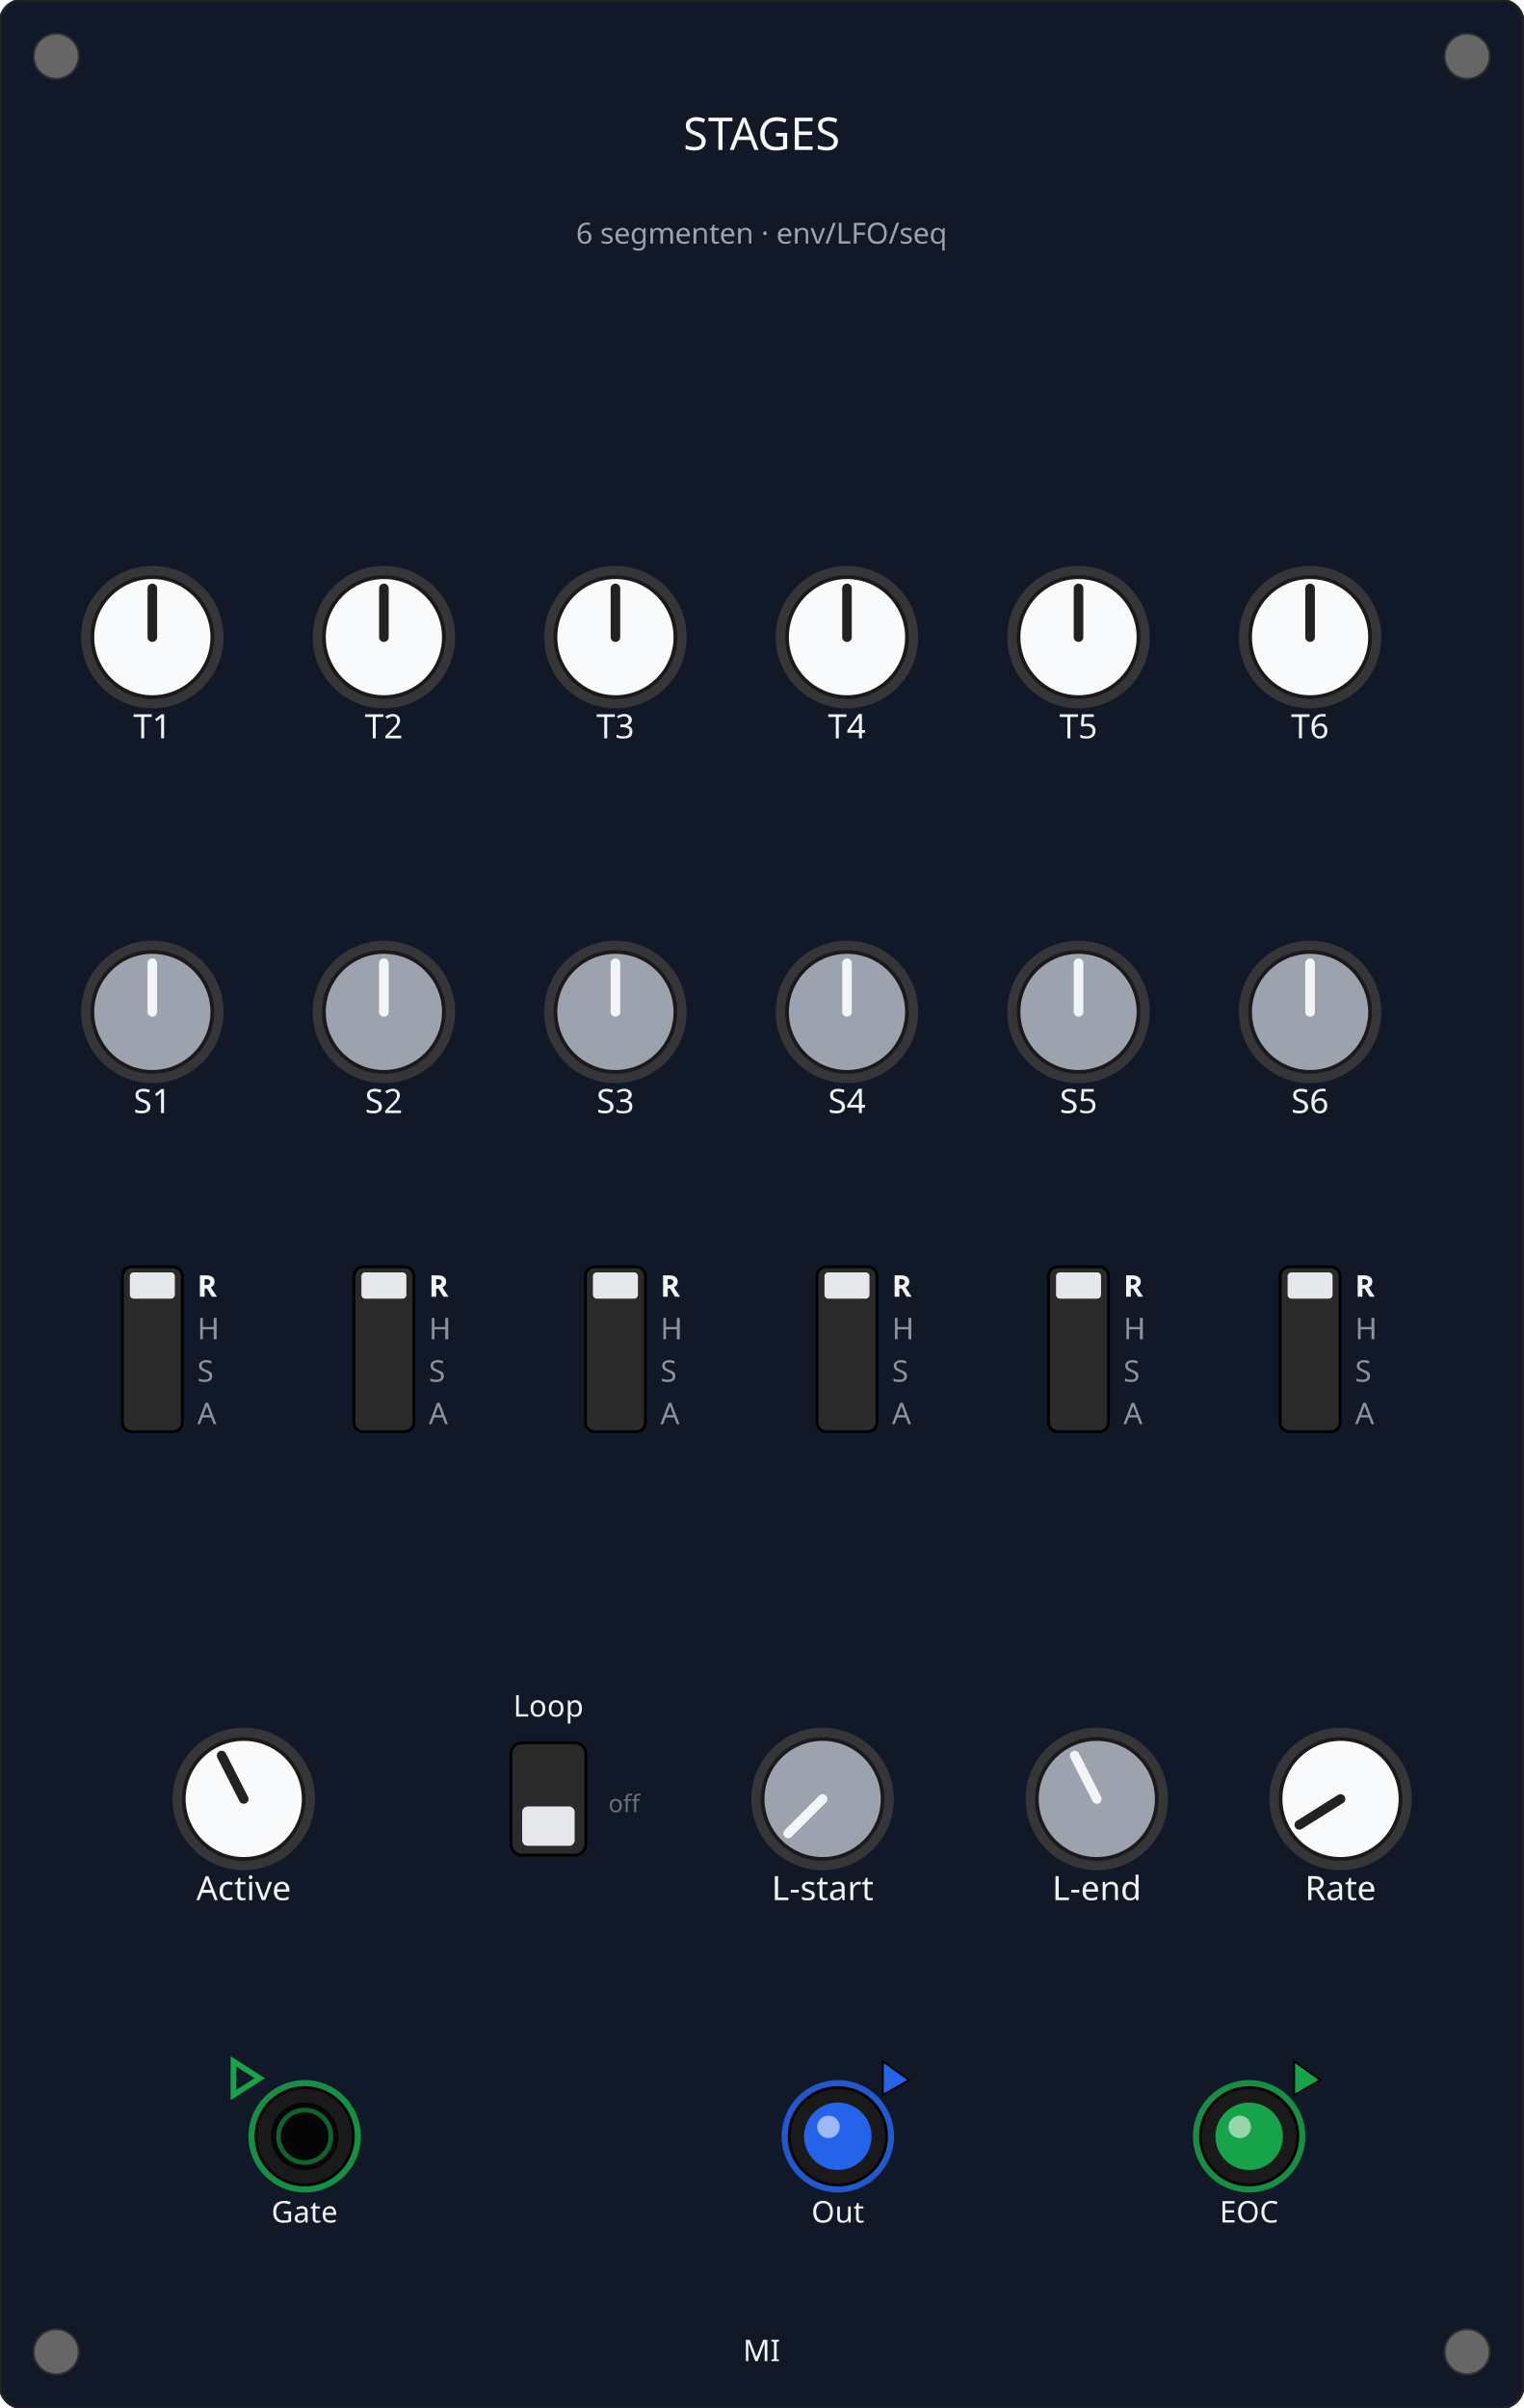
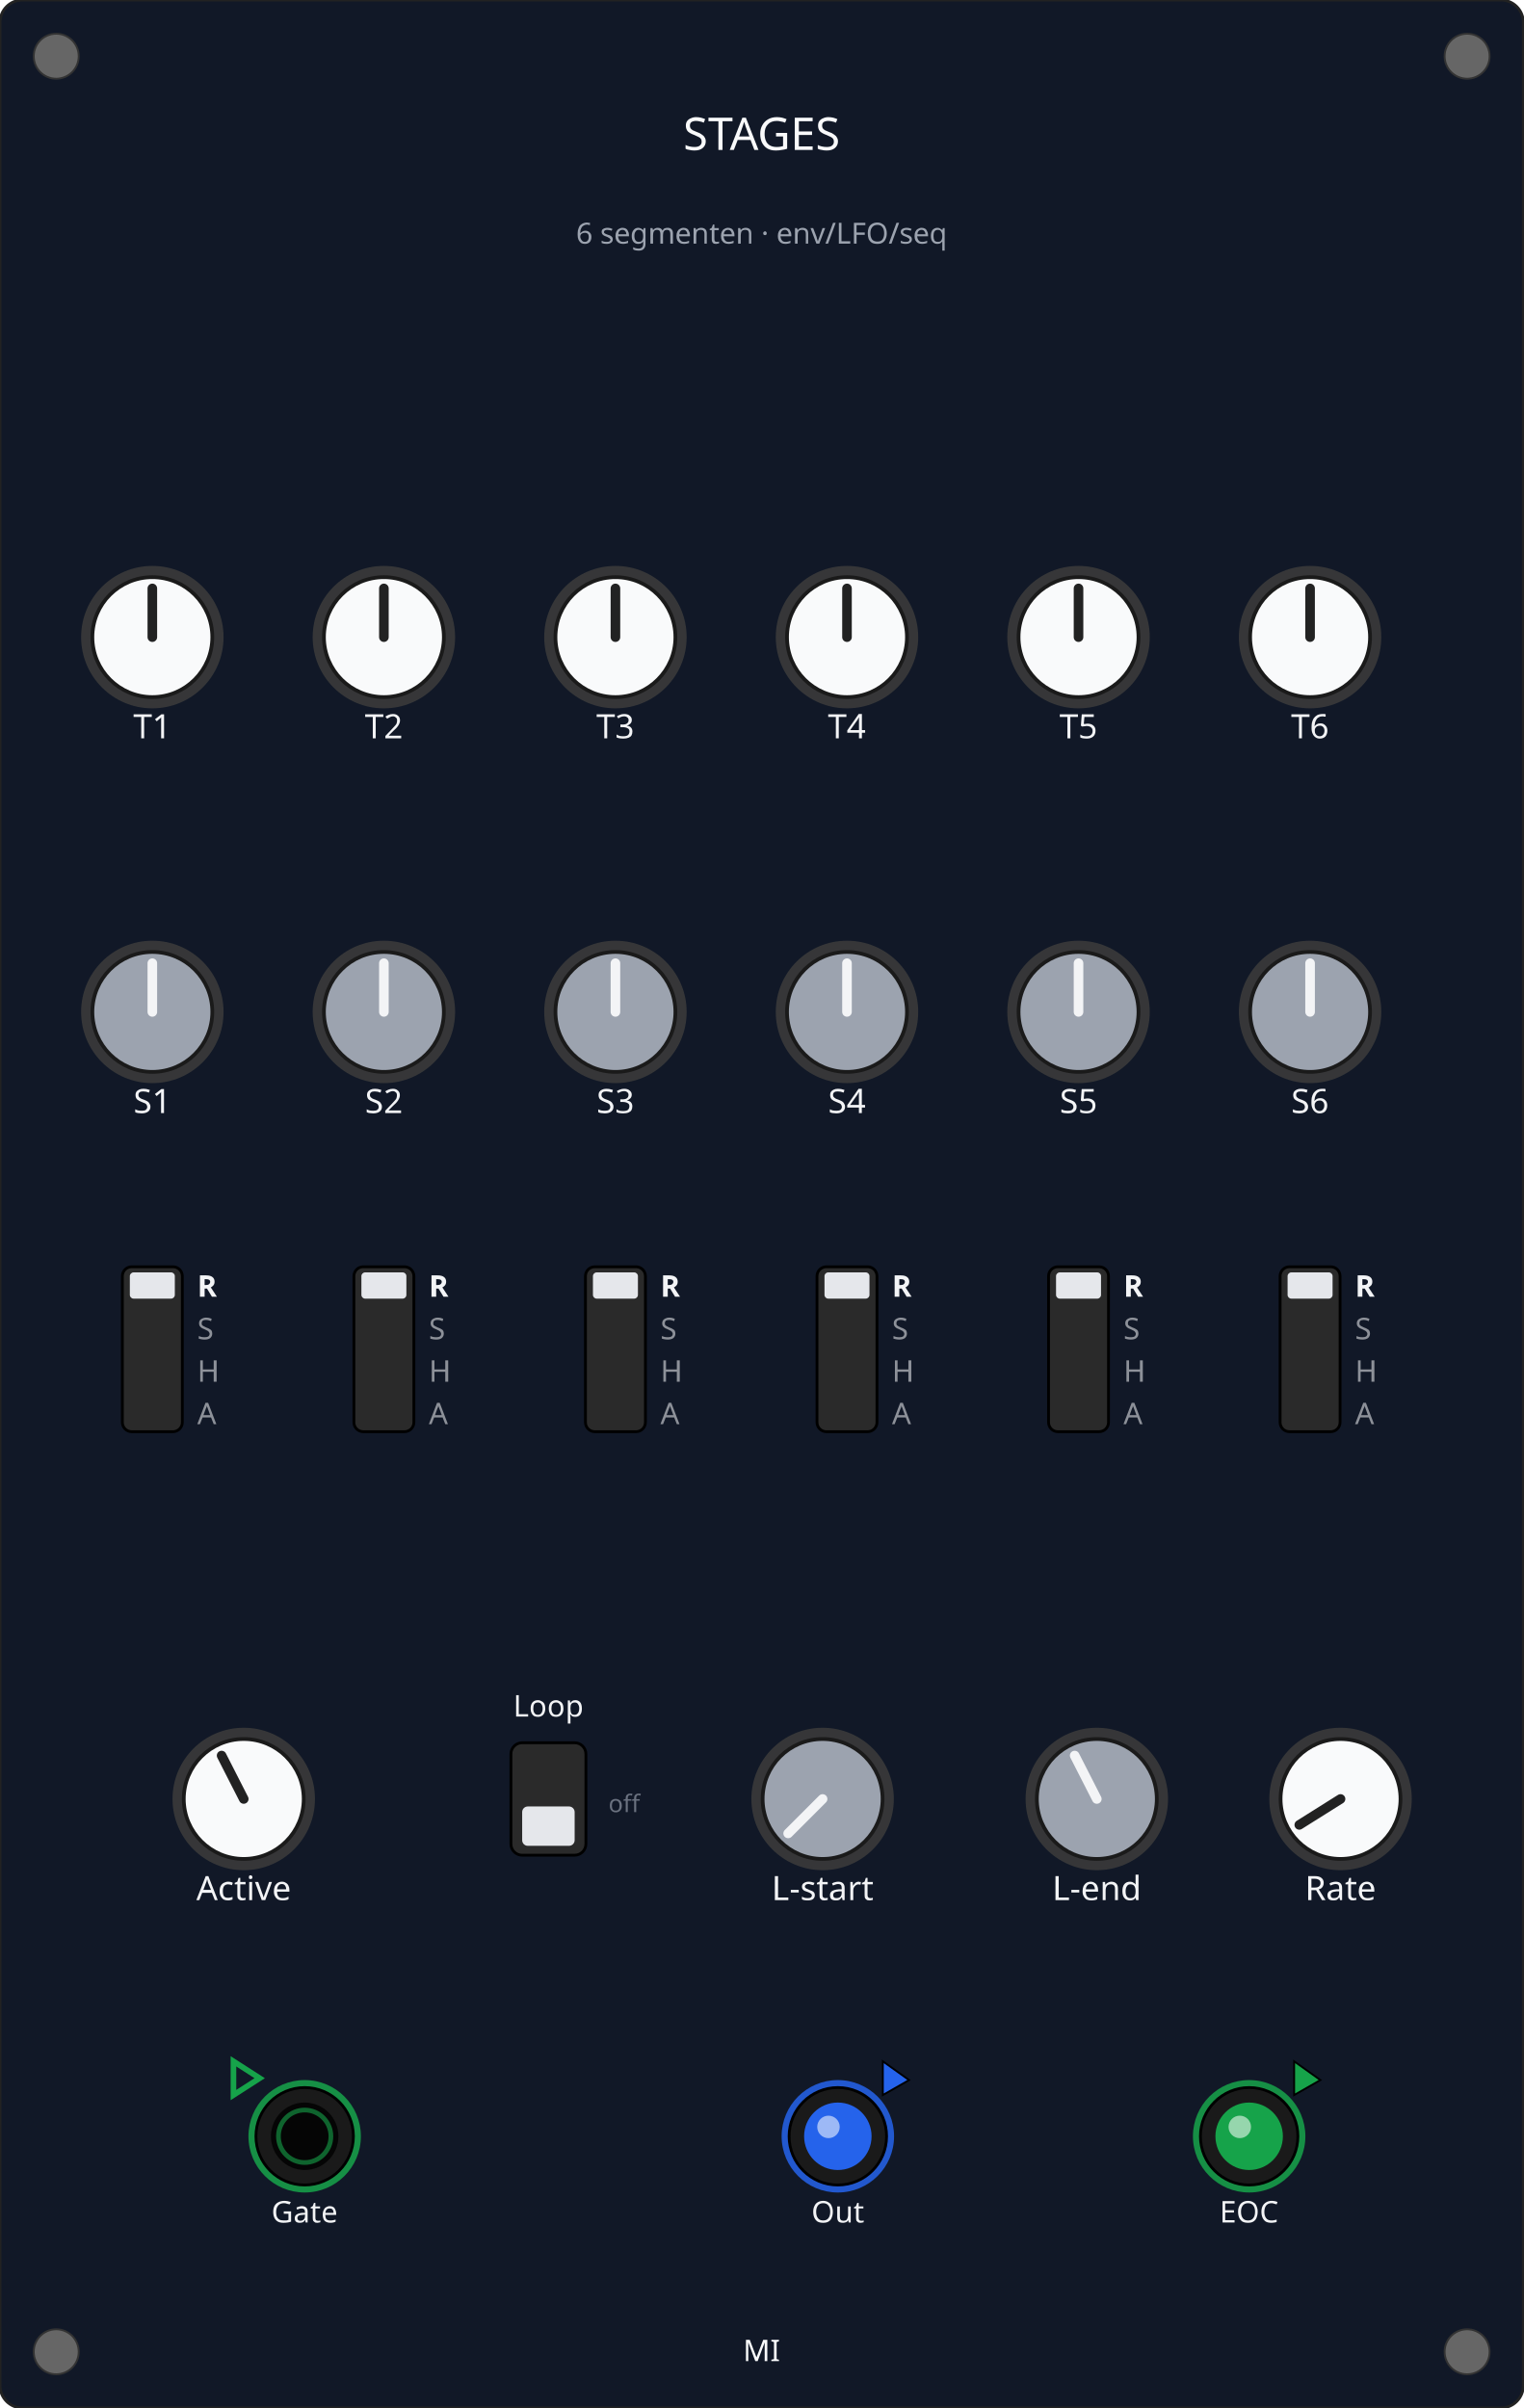
<svg xmlns="http://www.w3.org/2000/svg" width="325.12" height="514" viewBox="0 0 81.28 128.5" style="display:block;font-family:system-ui, sans-serif;-webkit-tap-highlight-color:transparent">
  <rect x="0" y="0" width="81.28" height="128.5" rx="1.2" ry="1.2" fill="#111827" stroke="#222" stroke-width="0.15" />
  <circle cx="3" cy="3" r="1.2" fill="#666" stroke="#333" stroke-width="0.1" />
  <circle cx="78.28" cy="3" r="1.2" fill="#666" stroke="#333" stroke-width="0.1" />
  <circle cx="3" cy="125.5" r="1.2" fill="#666" stroke="#333" stroke-width="0.1" />
  <circle cx="78.28" cy="125.5" r="1.2" fill="#666" stroke="#333" stroke-width="0.1" />
  <text x="40.64" y="8" font-size="2.4" fill="#f9fafb" text-anchor="middle" font-weight="500">STAGES</text>
  <text x="40.64" y="13" font-size="1.54" fill="#9ca3af" text-anchor="middle" font-weight="500">6 segmenten · env/LFO/seq</text>
  <text x="40.64" y="126" font-size="1.6" fill="#f9fafb" text-anchor="middle" font-weight="500">MI</text>
  <g>
    <g style="cursor:default">
      <circle cx="16.256" cy="114" r="3" fill="#16a34a" opacity="0.85" />
      <circle cx="16.256" cy="114" r="2.6" fill="#1a1a1a" stroke="#000" stroke-width="0.15" />
      <circle cx="16.256" cy="114" r="1.8" fill="#050505" />
      <circle cx="16.256" cy="114" r="1.4" fill="none" stroke="#16a34a" stroke-width="0.25" opacity="0.6" />
      <polygon points="12.456,110 13.856,110.9 12.456,111.8" fill="none" stroke="#16a34a" stroke-width="0.3" />
      <text x="16.256" y="118.6" font-size="1.6" fill="#f3f4f6" text-anchor="middle" font-weight="500">Gate</text>
    </g>
  </g>
  <g>
    <g style="cursor:default">
      <circle cx="44.704" cy="114" r="3" fill="#2563eb" opacity="0.85" />
      <circle cx="44.704" cy="114" r="2.6" fill="#1a1a1a" stroke="#000" stroke-width="0.15" />
      <circle cx="44.704" cy="114" r="1.8" fill="#2563eb" />
      <circle cx="44.204" cy="113.5" r="0.6" fill="rgba(255,255,255,0.55)" />
      <polygon points="47.104,110 48.504,111 47.104,111.8" fill="#2563eb" stroke="#000" stroke-width="0.1" />
      <text x="44.704" y="118.6" font-size="1.6" fill="#f3f4f6" text-anchor="middle" font-weight="500">Out</text>
    </g>
  </g>
  <g>
    <g style="cursor:default">
      <circle cx="66.65" cy="114" r="3" fill="#16a34a" opacity="0.85" />
      <circle cx="66.65" cy="114" r="2.6" fill="#1a1a1a" stroke="#000" stroke-width="0.15" />
      <circle cx="66.65" cy="114" r="1.8" fill="#16a34a" />
      <circle cx="66.15" cy="113.5" r="0.6" fill="rgba(255,255,255,0.55)" />
      <polygon points="69.05,110 70.45,111 69.05,111.8" fill="#16a34a" stroke="#000" stroke-width="0.1" />
      <text x="66.65" y="118.6" font-size="1.6" fill="#f3f4f6" text-anchor="middle" font-weight="500">EOC</text>
    </g>
  </g>
  <g opacity="1">
    <g style="cursor:default;touch-action:none">
      <circle cx="8.128" cy="34" r="3.8" fill="#3a3a3a" opacity="0.9" />
      <circle cx="8.128" cy="34" r="3.2" fill="#f9fafb" stroke="#1a1a1a" stroke-width="0.2" />
      <line x1="8.128" y1="34" x2="8.128" y2="31.4" stroke="#222" stroke-width="0.512" stroke-linecap="round" />
      <text x="8.128" y="39.4" font-size="1.8" fill="#f3f4f6" text-anchor="middle" font-weight="500">T1</text>
    </g>
  </g>
  <g opacity="1">
    <g style="cursor:default;touch-action:none">
      <circle cx="8.128" cy="54" r="3.8" fill="#3a3a3a" opacity="0.9" />
      <circle cx="8.128" cy="54" r="3.2" fill="#9ca3af" stroke="#1a1a1a" stroke-width="0.2" />
      <line x1="8.128" y1="54" x2="8.128" y2="51.4" stroke="#f3f4f6" stroke-width="0.512" stroke-linecap="round" />
      <text x="8.128" y="59.4" font-size="1.8" fill="#f3f4f6" text-anchor="middle" font-weight="500">S1</text>
    </g>
  </g>
  <g opacity="1">
    <g style="cursor:default">
      <rect x="6.528" y="67.6" width="3.2" height="8.8" fill="#2a2a2a" rx="0.5" stroke="#000" stroke-width="0.15" />
      <rect x="6.928" y="67.9" width="2.4" height="1.4" fill="#e5e7eb" rx="0.2" />
      <text x="10.528" y="69.2" font-size="1.6" fill="#f3f4f6" opacity="1" font-weight="700">R</text>
-       <text x="10.528" y="71.467" font-size="1.6" fill="#f3f4f6" opacity="0.55" font-weight="400">H</text>
-       <text x="10.528" y="73.733" font-size="1.6" fill="#f3f4f6" opacity="0.55" font-weight="400">S</text>
+       <text x="10.528" y="71.467" font-size="1.6" fill="#f3f4f6" opacity="0.55" font-weight="400">S</text>
+       <text x="10.528" y="73.733" font-size="1.6" fill="#f3f4f6" opacity="0.55" font-weight="400">H</text>
      <text x="10.528" y="76" font-size="1.6" fill="#f3f4f6" opacity="0.55" font-weight="400">A</text>
      <text x="8.128" y="78.8" font-size="1.5" fill="#f3f4f6" text-anchor="middle" />
    </g>
  </g>
  <g opacity="1">
    <g style="cursor:default;touch-action:none">
      <circle cx="20.483" cy="34" r="3.8" fill="#3a3a3a" opacity="0.9" />
      <circle cx="20.483" cy="34" r="3.2" fill="#f9fafb" stroke="#1a1a1a" stroke-width="0.2" />
      <line x1="20.483" y1="34" x2="20.483" y2="31.4" stroke="#222" stroke-width="0.512" stroke-linecap="round" />
      <text x="20.483" y="39.4" font-size="1.8" fill="#f3f4f6" text-anchor="middle" font-weight="500">T2</text>
    </g>
  </g>
  <g opacity="1">
    <g style="cursor:default;touch-action:none">
      <circle cx="20.483" cy="54" r="3.8" fill="#3a3a3a" opacity="0.9" />
      <circle cx="20.483" cy="54" r="3.2" fill="#9ca3af" stroke="#1a1a1a" stroke-width="0.2" />
      <line x1="20.483" y1="54" x2="20.483" y2="51.4" stroke="#f3f4f6" stroke-width="0.512" stroke-linecap="round" />
      <text x="20.483" y="59.4" font-size="1.8" fill="#f3f4f6" text-anchor="middle" font-weight="500">S2</text>
    </g>
  </g>
  <g opacity="1">
    <g style="cursor:default">
      <rect x="18.883" y="67.6" width="3.2" height="8.8" fill="#2a2a2a" rx="0.5" stroke="#000" stroke-width="0.15" />
      <rect x="19.283" y="67.9" width="2.4" height="1.4" fill="#e5e7eb" rx="0.2" />
      <text x="22.883" y="69.2" font-size="1.6" fill="#f3f4f6" opacity="1" font-weight="700">R</text>
-       <text x="22.883" y="71.467" font-size="1.6" fill="#f3f4f6" opacity="0.55" font-weight="400">H</text>
-       <text x="22.883" y="73.733" font-size="1.6" fill="#f3f4f6" opacity="0.55" font-weight="400">S</text>
+       <text x="22.883" y="71.467" font-size="1.6" fill="#f3f4f6" opacity="0.55" font-weight="400">S</text>
+       <text x="22.883" y="73.733" font-size="1.6" fill="#f3f4f6" opacity="0.55" font-weight="400">H</text>
      <text x="22.883" y="76" font-size="1.6" fill="#f3f4f6" opacity="0.55" font-weight="400">A</text>
      <text x="20.483" y="78.8" font-size="1.5" fill="#f3f4f6" text-anchor="middle" />
    </g>
  </g>
  <g opacity="1">
    <g style="cursor:default;touch-action:none">
      <circle cx="32.837" cy="34" r="3.8" fill="#3a3a3a" opacity="0.9" />
      <circle cx="32.837" cy="34" r="3.2" fill="#f9fafb" stroke="#1a1a1a" stroke-width="0.2" />
      <line x1="32.837" y1="34" x2="32.837" y2="31.4" stroke="#222" stroke-width="0.512" stroke-linecap="round" />
      <text x="32.837" y="39.4" font-size="1.8" fill="#f3f4f6" text-anchor="middle" font-weight="500">T3</text>
    </g>
  </g>
  <g opacity="1">
    <g style="cursor:default;touch-action:none">
      <circle cx="32.837" cy="54" r="3.8" fill="#3a3a3a" opacity="0.9" />
      <circle cx="32.837" cy="54" r="3.2" fill="#9ca3af" stroke="#1a1a1a" stroke-width="0.2" />
      <line x1="32.837" y1="54" x2="32.837" y2="51.4" stroke="#f3f4f6" stroke-width="0.512" stroke-linecap="round" />
      <text x="32.837" y="59.4" font-size="1.8" fill="#f3f4f6" text-anchor="middle" font-weight="500">S3</text>
    </g>
  </g>
  <g opacity="1">
    <g style="cursor:default">
      <rect x="31.237" y="67.6" width="3.2" height="8.8" fill="#2a2a2a" rx="0.5" stroke="#000" stroke-width="0.15" />
      <rect x="31.637" y="67.9" width="2.4" height="1.4" fill="#e5e7eb" rx="0.2" />
      <text x="35.237" y="69.2" font-size="1.6" fill="#f3f4f6" opacity="1" font-weight="700">R</text>
-       <text x="35.237" y="71.467" font-size="1.6" fill="#f3f4f6" opacity="0.55" font-weight="400">H</text>
-       <text x="35.237" y="73.733" font-size="1.6" fill="#f3f4f6" opacity="0.55" font-weight="400">S</text>
+       <text x="35.237" y="71.467" font-size="1.6" fill="#f3f4f6" opacity="0.55" font-weight="400">S</text>
+       <text x="35.237" y="73.733" font-size="1.6" fill="#f3f4f6" opacity="0.55" font-weight="400">H</text>
      <text x="35.237" y="76" font-size="1.6" fill="#f3f4f6" opacity="0.55" font-weight="400">A</text>
      <text x="32.837" y="78.8" font-size="1.5" fill="#f3f4f6" text-anchor="middle" />
    </g>
  </g>
  <g opacity="1">
    <g style="cursor:default;touch-action:none">
      <circle cx="45.192" cy="34" r="3.8" fill="#3a3a3a" opacity="0.9" />
      <circle cx="45.192" cy="34" r="3.2" fill="#f9fafb" stroke="#1a1a1a" stroke-width="0.2" />
      <line x1="45.192" y1="34" x2="45.192" y2="31.4" stroke="#222" stroke-width="0.512" stroke-linecap="round" />
      <text x="45.192" y="39.4" font-size="1.8" fill="#f3f4f6" text-anchor="middle" font-weight="500">T4</text>
    </g>
  </g>
  <g opacity="1">
    <g style="cursor:default;touch-action:none">
      <circle cx="45.192" cy="54" r="3.8" fill="#3a3a3a" opacity="0.9" />
      <circle cx="45.192" cy="54" r="3.2" fill="#9ca3af" stroke="#1a1a1a" stroke-width="0.2" />
      <line x1="45.192" y1="54" x2="45.192" y2="51.4" stroke="#f3f4f6" stroke-width="0.512" stroke-linecap="round" />
      <text x="45.192" y="59.4" font-size="1.8" fill="#f3f4f6" text-anchor="middle" font-weight="500">S4</text>
    </g>
  </g>
  <g opacity="1">
    <g style="cursor:default">
      <rect x="43.592" y="67.6" width="3.2" height="8.8" fill="#2a2a2a" rx="0.5" stroke="#000" stroke-width="0.15" />
      <rect x="43.992" y="67.9" width="2.4" height="1.4" fill="#e5e7eb" rx="0.2" />
      <text x="47.592" y="69.2" font-size="1.6" fill="#f3f4f6" opacity="1" font-weight="700">R</text>
-       <text x="47.592" y="71.467" font-size="1.6" fill="#f3f4f6" opacity="0.55" font-weight="400">H</text>
-       <text x="47.592" y="73.733" font-size="1.6" fill="#f3f4f6" opacity="0.55" font-weight="400">S</text>
+       <text x="47.592" y="71.467" font-size="1.6" fill="#f3f4f6" opacity="0.55" font-weight="400">S</text>
+       <text x="47.592" y="73.733" font-size="1.6" fill="#f3f4f6" opacity="0.55" font-weight="400">H</text>
      <text x="47.592" y="76" font-size="1.6" fill="#f3f4f6" opacity="0.55" font-weight="400">A</text>
      <text x="45.192" y="78.8" font-size="1.5" fill="#f3f4f6" text-anchor="middle" />
    </g>
  </g>
  <g opacity="1">
    <g style="cursor:default;touch-action:none">
      <circle cx="57.546" cy="34" r="3.8" fill="#3a3a3a" opacity="0.9" />
      <circle cx="57.546" cy="34" r="3.2" fill="#f9fafb" stroke="#1a1a1a" stroke-width="0.2" />
      <line x1="57.546" y1="34" x2="57.546" y2="31.4" stroke="#222" stroke-width="0.512" stroke-linecap="round" />
      <text x="57.546" y="39.4" font-size="1.8" fill="#f3f4f6" text-anchor="middle" font-weight="500">T5</text>
    </g>
  </g>
  <g opacity="1">
    <g style="cursor:default;touch-action:none">
      <circle cx="57.546" cy="54" r="3.8" fill="#3a3a3a" opacity="0.9" />
      <circle cx="57.546" cy="54" r="3.2" fill="#9ca3af" stroke="#1a1a1a" stroke-width="0.2" />
      <line x1="57.546" y1="54" x2="57.546" y2="51.4" stroke="#f3f4f6" stroke-width="0.512" stroke-linecap="round" />
      <text x="57.546" y="59.4" font-size="1.8" fill="#f3f4f6" text-anchor="middle" font-weight="500">S5</text>
    </g>
  </g>
  <g opacity="1">
    <g style="cursor:default">
      <rect x="55.946" y="67.6" width="3.2" height="8.8" fill="#2a2a2a" rx="0.5" stroke="#000" stroke-width="0.15" />
      <rect x="56.346" y="67.9" width="2.4" height="1.4" fill="#e5e7eb" rx="0.2" />
      <text x="59.946" y="69.2" font-size="1.6" fill="#f3f4f6" opacity="1" font-weight="700">R</text>
-       <text x="59.946" y="71.467" font-size="1.6" fill="#f3f4f6" opacity="0.55" font-weight="400">H</text>
-       <text x="59.946" y="73.733" font-size="1.6" fill="#f3f4f6" opacity="0.55" font-weight="400">S</text>
+       <text x="59.946" y="71.467" font-size="1.6" fill="#f3f4f6" opacity="0.55" font-weight="400">S</text>
+       <text x="59.946" y="73.733" font-size="1.6" fill="#f3f4f6" opacity="0.55" font-weight="400">H</text>
      <text x="59.946" y="76" font-size="1.6" fill="#f3f4f6" opacity="0.55" font-weight="400">A</text>
      <text x="57.546" y="78.8" font-size="1.5" fill="#f3f4f6" text-anchor="middle" />
    </g>
  </g>
  <g opacity="1">
    <g style="cursor:default;touch-action:none">
      <circle cx="69.901" cy="34" r="3.8" fill="#3a3a3a" opacity="0.9" />
      <circle cx="69.901" cy="34" r="3.2" fill="#f9fafb" stroke="#1a1a1a" stroke-width="0.2" />
      <line x1="69.901" y1="34" x2="69.901" y2="31.4" stroke="#222" stroke-width="0.512" stroke-linecap="round" />
      <text x="69.901" y="39.4" font-size="1.8" fill="#f3f4f6" text-anchor="middle" font-weight="500">T6</text>
    </g>
  </g>
  <g opacity="1">
    <g style="cursor:default;touch-action:none">
      <circle cx="69.901" cy="54" r="3.8" fill="#3a3a3a" opacity="0.9" />
      <circle cx="69.901" cy="54" r="3.2" fill="#9ca3af" stroke="#1a1a1a" stroke-width="0.2" />
      <line x1="69.901" y1="54" x2="69.901" y2="51.4" stroke="#f3f4f6" stroke-width="0.512" stroke-linecap="round" />
      <text x="69.901" y="59.4" font-size="1.8" fill="#f3f4f6" text-anchor="middle" font-weight="500">S6</text>
    </g>
  </g>
  <g opacity="1">
    <g style="cursor:default">
      <rect x="68.301" y="67.6" width="3.2" height="8.8" fill="#2a2a2a" rx="0.5" stroke="#000" stroke-width="0.15" />
      <rect x="68.701" y="67.9" width="2.4" height="1.4" fill="#e5e7eb" rx="0.2" />
      <text x="72.301" y="69.2" font-size="1.6" fill="#f3f4f6" opacity="1" font-weight="700">R</text>
-       <text x="72.301" y="71.467" font-size="1.6" fill="#f3f4f6" opacity="0.55" font-weight="400">H</text>
-       <text x="72.301" y="73.733" font-size="1.6" fill="#f3f4f6" opacity="0.55" font-weight="400">S</text>
+       <text x="72.301" y="71.467" font-size="1.6" fill="#f3f4f6" opacity="0.55" font-weight="400">S</text>
+       <text x="72.301" y="73.733" font-size="1.6" fill="#f3f4f6" opacity="0.55" font-weight="400">H</text>
      <text x="72.301" y="76" font-size="1.6" fill="#f3f4f6" opacity="0.55" font-weight="400">A</text>
      <text x="69.901" y="78.8" font-size="1.5" fill="#f3f4f6" text-anchor="middle" />
    </g>
  </g>
  <g opacity="1">
    <g style="cursor:default;touch-action:none">
      <circle cx="13.005" cy="96" r="3.8" fill="#3a3a3a" opacity="0.9" />
      <circle cx="13.005" cy="96" r="3.2" fill="#f9fafb" stroke="#1a1a1a" stroke-width="0.2" />
      <line x1="13.005" y1="96" x2="11.824" y2="93.683" stroke="#222" stroke-width="0.512" stroke-linecap="round" />
      <text x="13.005" y="101.4" font-size="1.8" fill="#f3f4f6" text-anchor="middle" font-weight="500">Active</text>
    </g>
  </g>
  <g opacity="1">
    <g style="cursor:default">
      <text x="29.261" y="91.6" font-size="1.6" fill="#f3f4f6" text-anchor="middle">Loop</text>
      <rect x="27.261" y="93" width="4" height="6" fill="#2a2a2a" rx="0.6" stroke="#000" stroke-width="0.15" />
      <rect x="27.861" y="96.4" width="2.8" height="2.1" fill="#e5e7eb" rx="0.3" />
      <text x="32.461" y="96.7" font-size="1.3" fill="#6b7280">off</text>
    </g>
  </g>
  <g opacity="1">
    <g style="cursor:default;touch-action:none">
      <circle cx="43.891" cy="96" r="3.8" fill="#3a3a3a" opacity="0.9" />
      <circle cx="43.891" cy="96" r="3.2" fill="#9ca3af" stroke="#1a1a1a" stroke-width="0.2" />
      <line x1="43.891" y1="96" x2="42.053" y2="97.838" stroke="#f3f4f6" stroke-width="0.512" stroke-linecap="round" />
      <text x="43.891" y="101.4" font-size="1.8" fill="#f3f4f6" text-anchor="middle" font-weight="500">L-start</text>
    </g>
  </g>
  <g opacity="1">
    <g style="cursor:default;touch-action:none">
      <circle cx="58.522" cy="96" r="3.8" fill="#3a3a3a" opacity="0.9" />
      <circle cx="58.522" cy="96" r="3.2" fill="#9ca3af" stroke="#1a1a1a" stroke-width="0.2" />
      <line x1="58.522" y1="96" x2="57.341" y2="93.683" stroke="#f3f4f6" stroke-width="0.512" stroke-linecap="round" />
      <text x="58.522" y="101.4" font-size="1.8" fill="#f3f4f6" text-anchor="middle" font-weight="500">L-end</text>
    </g>
  </g>
  <g opacity="1">
    <g style="cursor:default;touch-action:none">
      <circle cx="71.526" cy="96" r="3.8" fill="#3a3a3a" opacity="0.9" />
      <circle cx="71.526" cy="96" r="3.2" fill="#f9fafb" stroke="#1a1a1a" stroke-width="0.2" />
      <line x1="71.526" y1="96" x2="69.325" y2="97.383" stroke="#222" stroke-width="0.512" stroke-linecap="round" />
      <text x="71.526" y="101.4" font-size="1.8" fill="#f3f4f6" text-anchor="middle" font-weight="500">Rate</text>
    </g>
  </g>
</svg>
